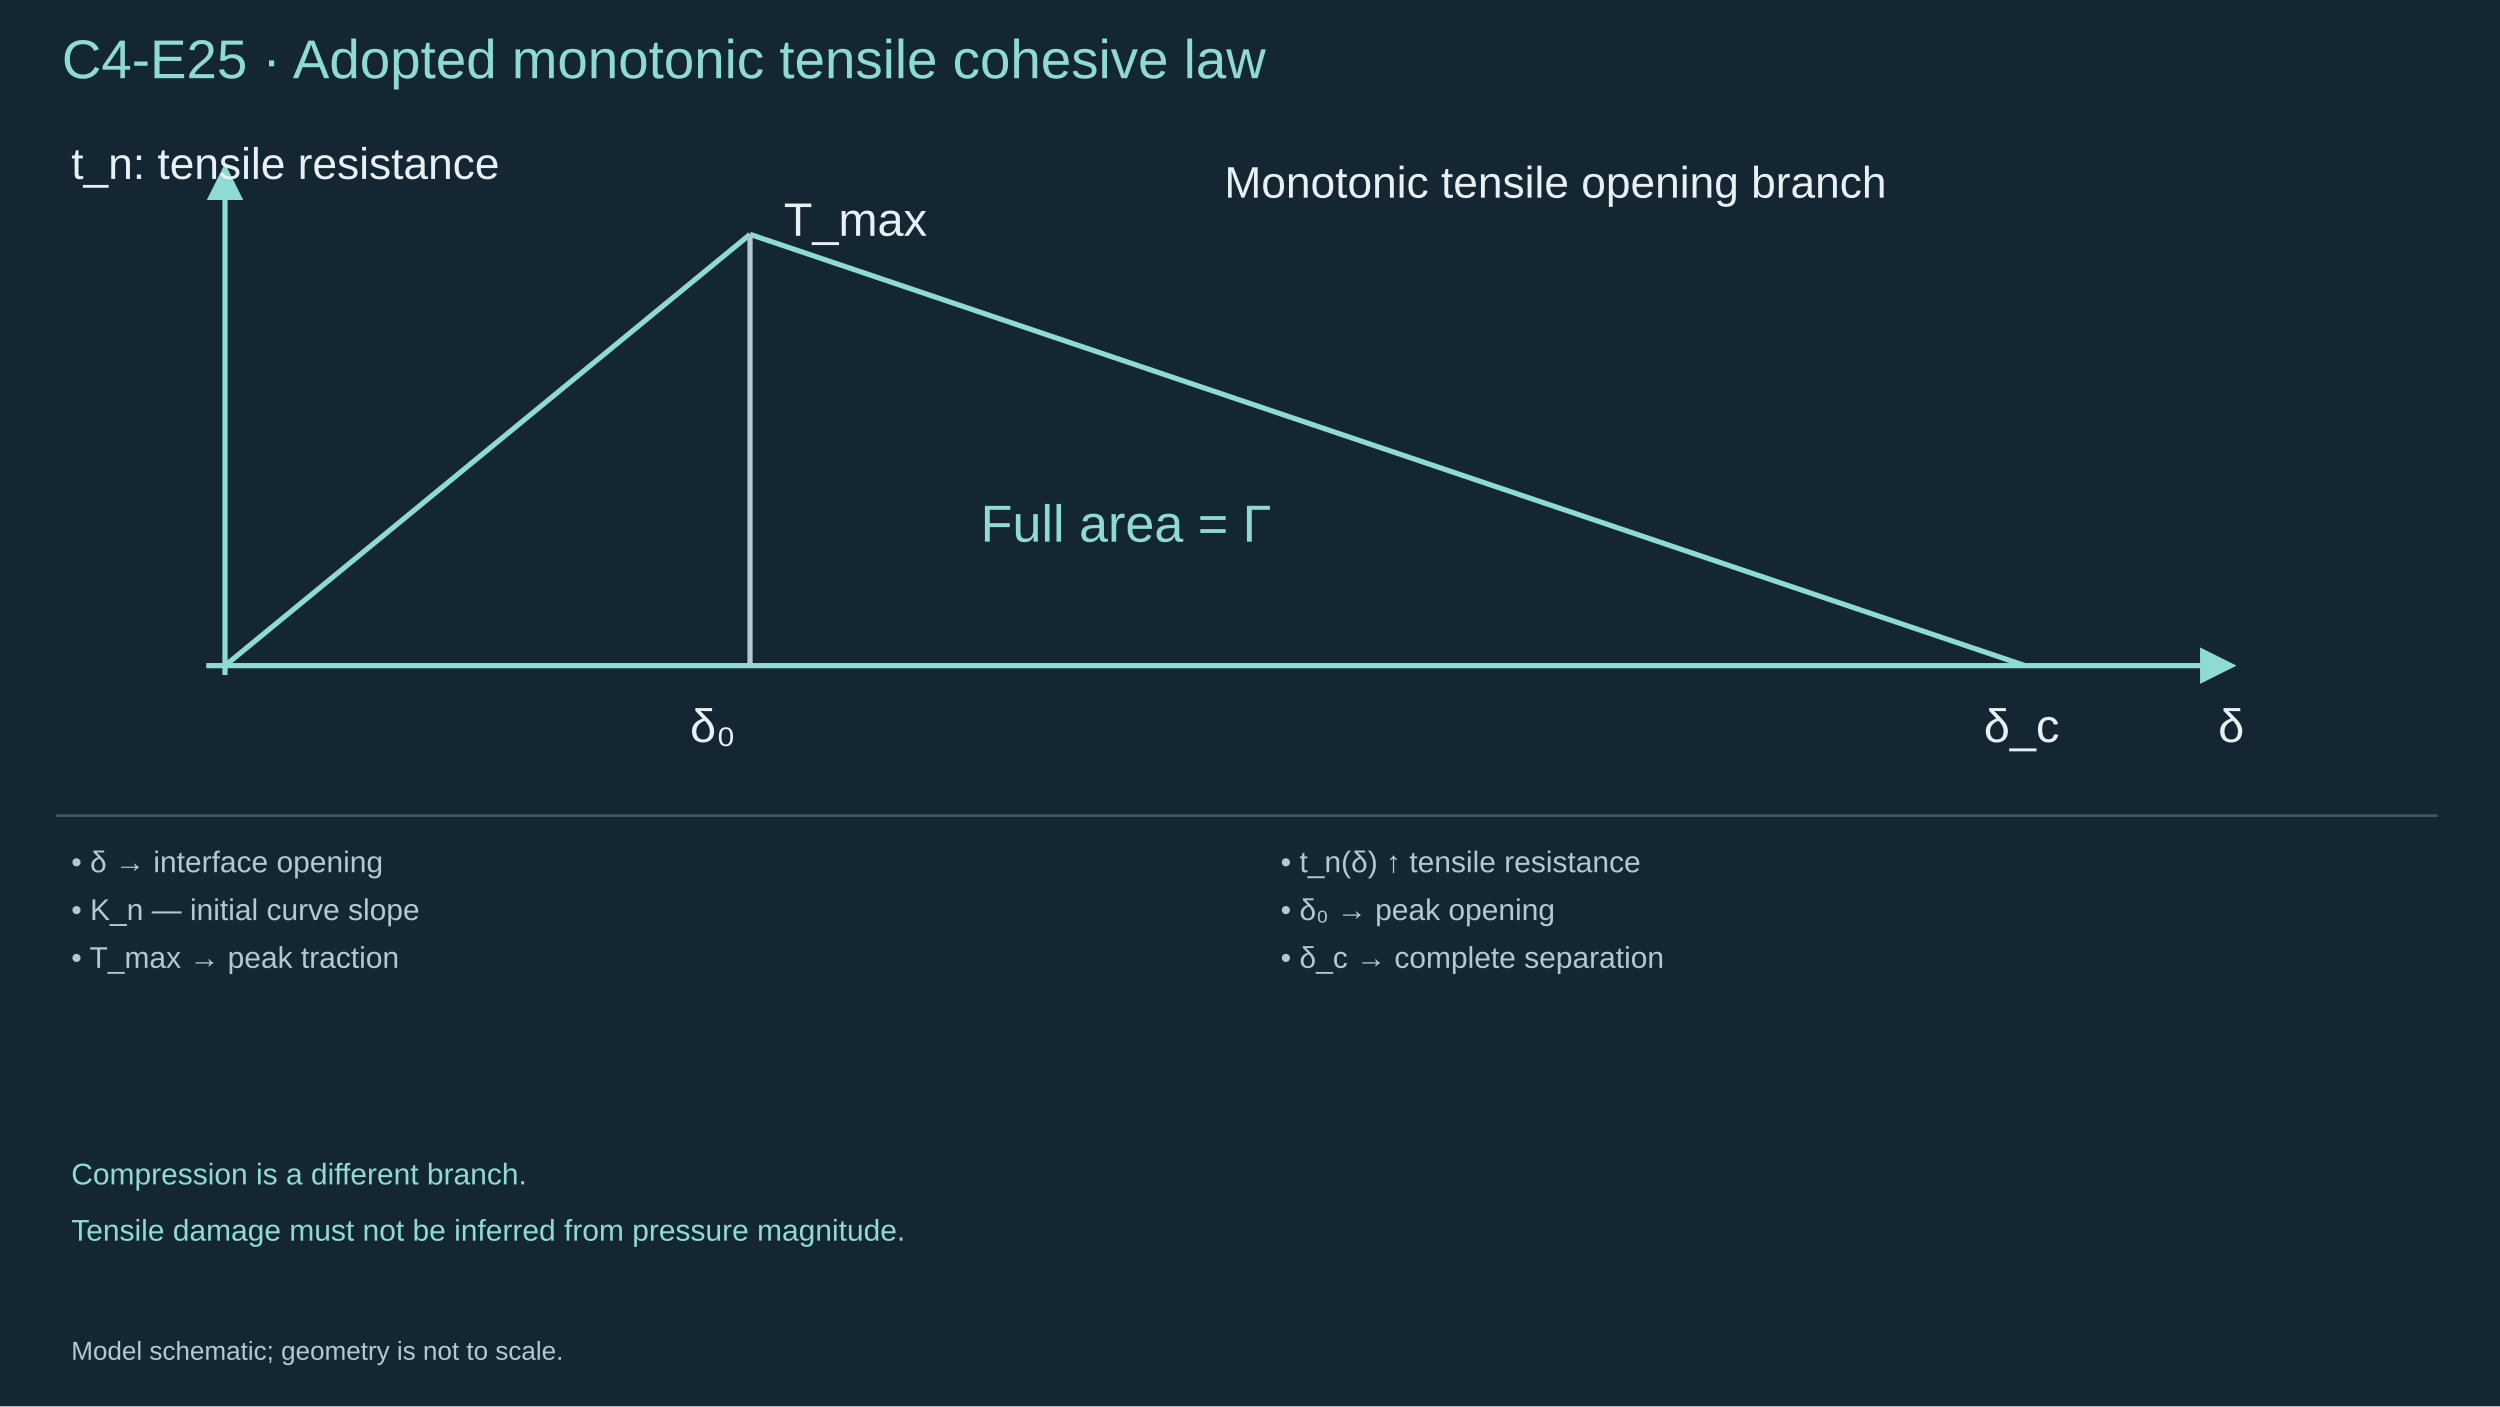
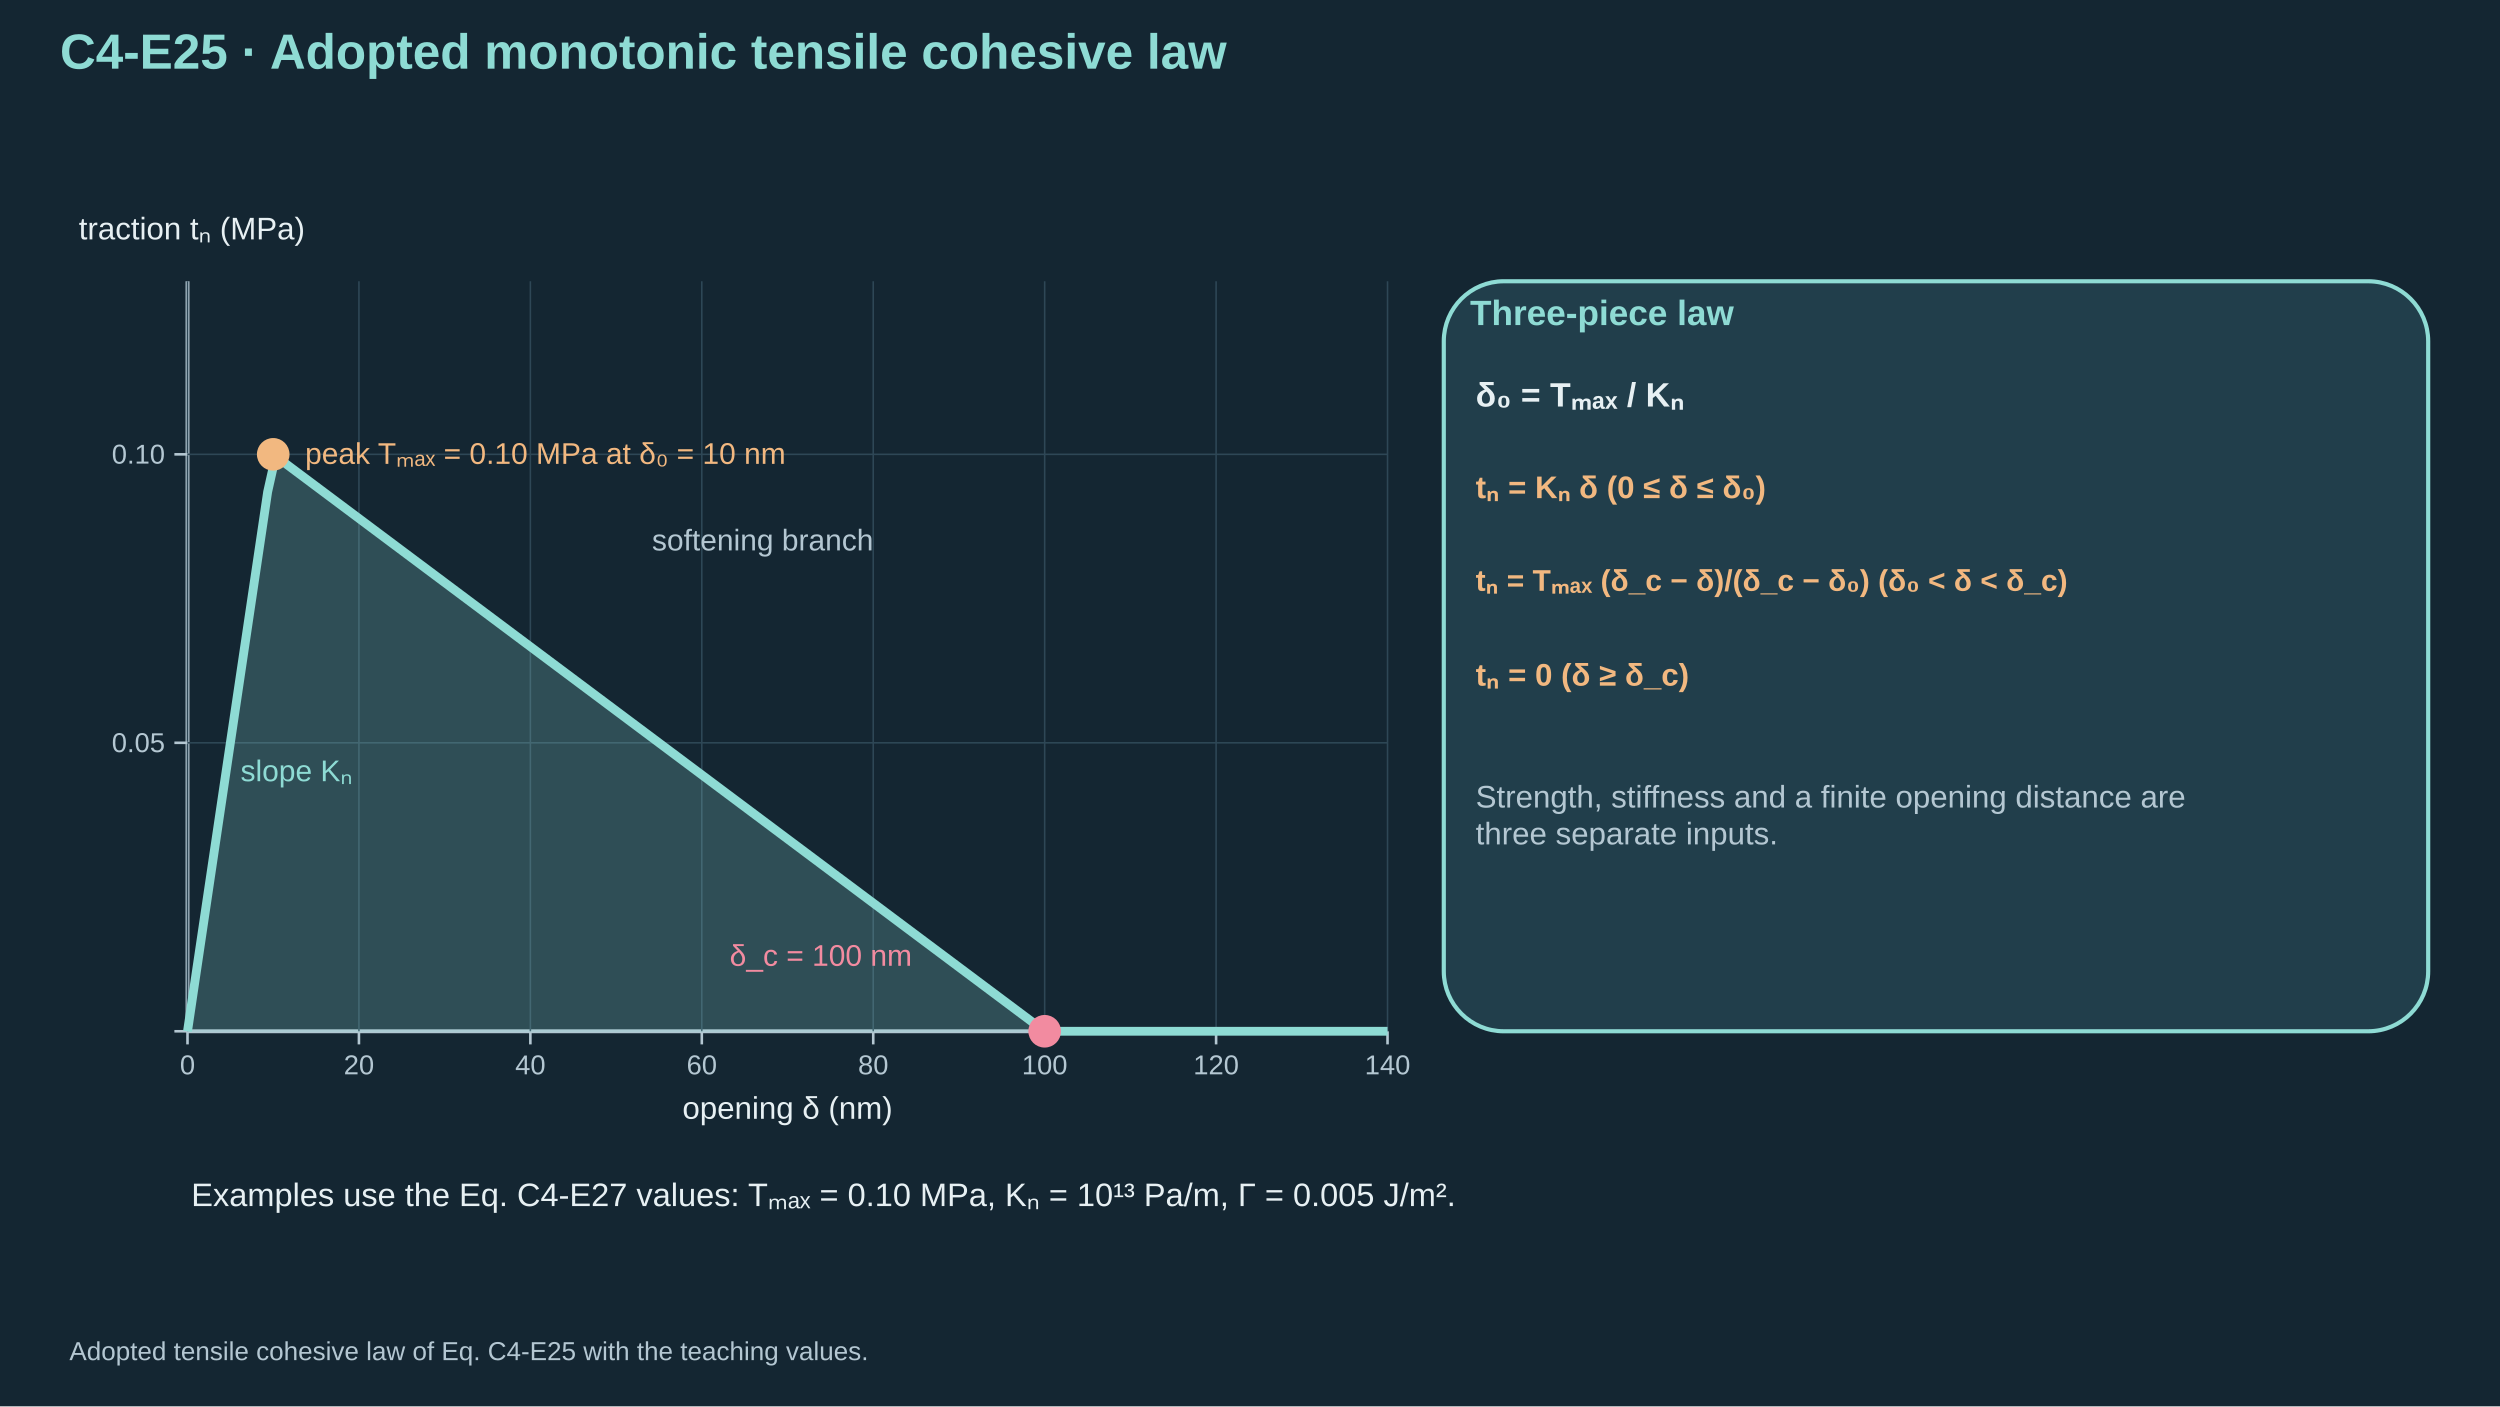
<svg xmlns="http://www.w3.org/2000/svg" viewBox="0 0 1279.97 720" role="img">
  <defs>
    <marker id="head" markerWidth="7" markerHeight="7" refX="6" refY="3.5" orient="auto-start-reverse" markerUnits="strokeWidth">
      <path d="M0,0 L7,3.5 L0,7 Z" fill="context-stroke" />
    </marker>
  </defs>
  <rect width="1279.97" height="720" fill="#142632" />
-   <text id="o000" font-family="Arial,sans-serif" font-size="28" fill="#8EDBD4" text-anchor="start" opacity="1">
-     <tspan x="31.68" y="40.04">C4-E25 · Adopted monotonic tensile cohesive law</tspan>
+   <text id="o000" font-family="Arial,sans-serif" font-size="25.333" fill="#8EDBD4" text-anchor="start" font-weight="bold" opacity="1">
+     <tspan x="30.72" y="35.173">C4-E25 · Adopted monotonic tensile cohesive law</tspan>
  </text>
-   <line id="o001" x1="105.6" y1="340.8" x2="1142.4" y2="340.8" fill="#FFFFFF" stroke="#8EDBD4" stroke-width="2.667" opacity="1" marker-end="url(#head)" />
-   <line id="o002" x1="115.2" y1="345.6" x2="115.2" y2="86.4" fill="#FFFFFF" stroke="#8EDBD4" stroke-width="2.667" opacity="1" marker-end="url(#head)" />
-   <line id="o003" x1="115.2" y1="340.8" x2="384" y2="120" fill="#FFFFFF" stroke="#8EDBD4" stroke-width="2.667" opacity="1" />
-   <line id="o004" x1="384" y1="120" x2="1036.8" y2="340.8" fill="#FFFFFF" stroke="#8EDBD4" stroke-width="2.667" opacity="1" />
-   <line id="o005" x1="384" y1="120" x2="384" y2="340.8" fill="#FFFFFF" stroke="#B4C7D2" stroke-width="2.667" opacity="1" />
-   <text id="o006" font-family="Arial,sans-serif" font-size="22.667" fill="#E7F0F3" text-anchor="start" opacity="1">
-     <tspan x="36.48" y="91.613">t_n: tensile resistance</tspan>
+   <line id="o001" x1="96" y1="528" x2="710.4" y2="528" fill="#FFFFFF" stroke="#B4C7D2" stroke-width="2" opacity="1" />
+   <line id="o002" x1="96" y1="144" x2="96" y2="528" fill="#FFFFFF" stroke="#B4C7D2" stroke-width="2" opacity="1" />
+   <line id="o003" x1="96" y1="528" x2="96" y2="534.72" fill="#FFFFFF" stroke="#B4C7D2" stroke-width="1.333" opacity="1" />
+   <line id="o004" x1="96" y1="144" x2="96" y2="528" fill="#FFFFFF" stroke="#2E4756" stroke-width="0.8" opacity="1" />
+   <text id="o005" font-family="Arial,sans-serif" font-size="14" fill="#B4C7D2" text-anchor="middle" opacity="1">
+     <tspan x="96" y="550.04">0</tspan>
  </text>
-   <text id="o007" font-family="Arial,sans-serif" font-size="24" fill="#E7F0F3" text-anchor="start" opacity="1">
-     <tspan x="401.28" y="120.72">T_max</tspan>
+   <line id="o006" x1="183.771" y1="528" x2="183.771" y2="534.72" fill="#FFFFFF" stroke="#B4C7D2" stroke-width="1.333" opacity="1" />
+   <line id="o007" x1="183.771" y1="144" x2="183.771" y2="528" fill="#FFFFFF" stroke="#2E4756" stroke-width="0.8" opacity="1" />
+   <text id="o008" font-family="Arial,sans-serif" font-size="14" fill="#B4C7D2" text-anchor="middle" opacity="1">
+     <tspan x="183.771" y="550.04">20</tspan>
  </text>
-   <text id="o008" font-family="Arial,sans-serif" font-size="24" fill="#E7F0F3" text-anchor="start" opacity="1">
-     <tspan x="353.28" y="379.92">δ₀</tspan>
+   <line id="o009" x1="271.543" y1="528" x2="271.543" y2="534.72" fill="#FFFFFF" stroke="#B4C7D2" stroke-width="1.333" opacity="1" />
+   <line id="o010" x1="271.543" y1="144" x2="271.543" y2="528" fill="#FFFFFF" stroke="#2E4756" stroke-width="0.8" opacity="1" />
+   <text id="o011" font-family="Arial,sans-serif" font-size="14" fill="#B4C7D2" text-anchor="middle" opacity="1">
+     <tspan x="271.543" y="550.04">40</tspan>
  </text>
-   <text id="o009" font-family="Arial,sans-serif" font-size="24" fill="#E7F0F3" text-anchor="start" opacity="1">
-     <tspan x="1015.68" y="379.92">δ_c</tspan>
+   <line id="o012" x1="359.314" y1="528" x2="359.314" y2="534.72" fill="#FFFFFF" stroke="#B4C7D2" stroke-width="1.333" opacity="1" />
+   <line id="o013" x1="359.314" y1="144" x2="359.314" y2="528" fill="#FFFFFF" stroke="#2E4756" stroke-width="0.8" opacity="1" />
+   <text id="o014" font-family="Arial,sans-serif" font-size="14" fill="#B4C7D2" text-anchor="middle" opacity="1">
+     <tspan x="359.314" y="550.04">60</tspan>
  </text>
-   <text id="o010" font-family="Arial,sans-serif" font-size="24" fill="#E7F0F3" text-anchor="start" opacity="1">
-     <tspan x="1135.68" y="379.92">δ</tspan>
+   <line id="o015" x1="447.086" y1="528" x2="447.086" y2="534.72" fill="#FFFFFF" stroke="#B4C7D2" stroke-width="1.333" opacity="1" />
+   <line id="o016" x1="447.086" y1="144" x2="447.086" y2="528" fill="#FFFFFF" stroke="#2E4756" stroke-width="0.8" opacity="1" />
+   <text id="o017" font-family="Arial,sans-serif" font-size="14" fill="#B4C7D2" text-anchor="middle" opacity="1">
+     <tspan x="447.086" y="550.04">80</tspan>
  </text>
-   <text id="o011" font-family="Arial,sans-serif" font-size="26.667" fill="#8EDBD4" text-anchor="start" opacity="1">
-     <tspan x="502.08" y="277.333">Full area = Γ</tspan>
+   <line id="o018" x1="534.857" y1="528" x2="534.857" y2="534.72" fill="#FFFFFF" stroke="#B4C7D2" stroke-width="1.333" opacity="1" />
+   <line id="o019" x1="534.857" y1="144" x2="534.857" y2="528" fill="#FFFFFF" stroke="#2E4756" stroke-width="0.8" opacity="1" />
+   <text id="o020" font-family="Arial,sans-serif" font-size="14" fill="#B4C7D2" text-anchor="middle" opacity="1">
+     <tspan x="534.857" y="550.04">100</tspan>
  </text>
-   <text id="o012" font-family="Arial,sans-serif" font-size="22.667" fill="#E7F0F3" text-anchor="start" opacity="1">
-     <tspan x="626.88" y="101.213">Monotonic tensile opening branch</tspan>
+   <line id="o021" x1="622.629" y1="528" x2="622.629" y2="534.72" fill="#FFFFFF" stroke="#B4C7D2" stroke-width="1.333" opacity="1" />
+   <line id="o022" x1="622.629" y1="144" x2="622.629" y2="528" fill="#FFFFFF" stroke="#2E4756" stroke-width="0.8" opacity="1" />
+   <text id="o023" font-family="Arial,sans-serif" font-size="14" fill="#B4C7D2" text-anchor="middle" opacity="1">
+     <tspan x="622.629" y="550.04">120</tspan>
  </text>
-   <line id="o013" x1="28.8" y1="417.6" x2="1248" y2="417.6" fill="#FFFFFF" stroke="#405967" stroke-width="1.333" opacity="1" />
-   <text id="o014" font-family="Arial,sans-serif" font-size="15.333" fill="#B4C7D2" text-anchor="start" opacity="1">
-     <tspan x="36.48" y="446.567">• δ → interface opening</tspan>
+   <line id="o024" x1="710.4" y1="528" x2="710.4" y2="534.72" fill="#FFFFFF" stroke="#B4C7D2" stroke-width="1.333" opacity="1" />
+   <line id="o025" x1="710.4" y1="144" x2="710.4" y2="528" fill="#FFFFFF" stroke="#2E4756" stroke-width="0.8" opacity="1" />
+   <text id="o026" font-family="Arial,sans-serif" font-size="14" fill="#B4C7D2" text-anchor="middle" opacity="1">
+     <tspan x="710.4" y="550.04">140</tspan>
  </text>
-   <text id="o015" font-family="Arial,sans-serif" font-size="15.333" fill="#B4C7D2" text-anchor="start" opacity="1">
-     <tspan x="655.68" y="446.567">• t_n(δ) ↑ tensile resistance</tspan>
+   <line id="o027" x1="89.28" y1="528" x2="96" y2="528" fill="#FFFFFF" stroke="#B4C7D2" stroke-width="1.333" opacity="1" />
+   <line id="o028" x1="89.28" y1="380.308" x2="96" y2="380.308" fill="#FFFFFF" stroke="#B4C7D2" stroke-width="1.333" opacity="1" />
+   <line id="o029" x1="96" y1="380.308" x2="710.4" y2="380.308" fill="#FFFFFF" stroke="#2E4756" stroke-width="0.8" opacity="1" />
+   <text id="o030" font-family="Arial,sans-serif" font-size="14" fill="#B4C7D2" text-anchor="end" opacity="1">
+     <tspan x="84.48" y="385.068">0.05</tspan>
  </text>
-   <text id="o016" font-family="Arial,sans-serif" font-size="15.333" fill="#B4C7D2" text-anchor="start" opacity="1">
-     <tspan x="36.48" y="471.047">• K_n — initial curve slope</tspan>
+   <line id="o031" x1="89.28" y1="232.615" x2="96" y2="232.615" fill="#FFFFFF" stroke="#B4C7D2" stroke-width="1.333" opacity="1" />
+   <line id="o032" x1="96" y1="232.615" x2="710.4" y2="232.615" fill="#FFFFFF" stroke="#2E4756" stroke-width="0.8" opacity="1" />
+   <text id="o033" font-family="Arial,sans-serif" font-size="14" fill="#B4C7D2" text-anchor="end" opacity="1">
+     <tspan x="84.48" y="237.375">0.10</tspan>
  </text>
-   <text id="o017" font-family="Arial,sans-serif" font-size="15.333" fill="#B4C7D2" text-anchor="start" opacity="1">
-     <tspan x="655.68" y="471.047">• δ₀ → peak opening</tspan>
+   <text id="o034" font-family="Arial,sans-serif" font-size="16" fill="#E7F0F3" text-anchor="middle" opacity="1">
+     <tspan x="403.2" y="572.8">opening δ  (nm)</tspan>
  </text>
-   <text id="o018" font-family="Arial,sans-serif" font-size="15.333" fill="#B4C7D2" text-anchor="start" opacity="1">
-     <tspan x="36.48" y="495.527">• T_max → peak traction</tspan>
+   <text id="o035" font-family="Arial,sans-serif" font-size="16" fill="#E7F0F3" text-anchor="start" opacity="1">
+     <tspan x="40.32" y="122.56">traction tₙ  (MPa)</tspan>
  </text>
-   <text id="o019" font-family="Arial,sans-serif" font-size="15.333" fill="#B4C7D2" text-anchor="start" opacity="1">
-     <tspan x="655.68" y="495.527">• δ_c → complete separation</tspan>
+   <polygon id="o036" points="96,528 97.026,521.096 98.051,514.192 99.077,507.289 100.103,500.385 101.129,493.481 102.154,486.577 103.18,479.673 104.206,472.769 105.231,465.866 106.257,458.962 107.283,452.058 108.309,445.154 109.334,438.25 110.36,431.347 111.386,424.443 112.411,417.539 113.437,410.635 114.463,403.731 115.488,396.828 116.514,389.924 117.54,383.02 118.566,376.116 119.591,369.212 120.617,362.308 121.643,355.405 122.668,348.501 123.694,341.597 124.72,334.693 125.746,327.789 126.771,320.886 127.797,313.982 128.823,307.078 129.848,300.174 130.874,293.27 131.9,286.367 132.926,279.463 133.951,272.559 134.977,265.655 136.003,258.751 137.028,251.847 138.054,244.944 139.08,238.04 140.106,232.78 141.131,233.547 142.157,234.314 143.183,235.081 144.208,235.848 145.234,236.615 146.26,237.382 147.285,238.149 148.311,238.916 149.337,239.684 150.363,240.451 151.388,241.218 152.414,241.985 153.44,242.752 154.465,243.519 155.491,244.286 156.517,245.053 157.543,245.82 158.568,246.587 159.594,247.354 160.62,248.122 161.645,248.889 162.671,249.656 163.697,250.423 164.723,251.19 165.748,251.957 166.774,252.724 167.8,253.491 168.825,254.258 169.851,255.025 170.877,255.792 171.903,256.56 172.928,257.327 173.954,258.094 174.98,258.861 176.005,259.628 177.031,260.395 178.057,261.162 179.082,261.929 180.108,262.696 181.134,263.463 182.16,264.23 183.185,264.998 184.211,265.765 185.237,266.532 186.262,267.299 187.288,268.066 188.314,268.833 189.34,269.6 190.365,270.367 191.391,271.134 192.417,271.901 193.442,272.668 194.468,273.436 195.494,274.203 196.52,274.97 197.545,275.737 198.571,276.504 199.597,277.271 200.622,278.038 201.648,278.805 202.674,279.572 203.699,280.339 204.725,281.106 205.751,281.874 206.777,282.641 207.802,283.408 208.828,284.175 209.854,284.942 210.879,285.709 211.905,286.476 212.931,287.243 213.957,288.01 214.982,288.777 216.008,289.544 217.034,290.312 218.059,291.079 219.085,291.846 220.111,292.613 221.137,293.38 222.162,294.147 223.188,294.914 224.214,295.681 225.239,296.448 226.265,297.215 227.291,297.982 228.317,298.75 229.342,299.517 230.368,300.284 231.394,301.051 232.419,301.818 233.445,302.585 234.471,303.352 235.496,304.119 236.522,304.886 237.548,305.653 238.574,306.42 239.599,307.188 240.625,307.955 241.651,308.722 242.676,309.489 243.702,310.256 244.728,311.023 245.754,311.79 246.779,312.557 247.805,313.324 248.831,314.091 249.856,314.858 250.882,315.626 251.908,316.393 252.934,317.16 253.959,317.927 254.985,318.694 256.011,319.461 257.036,320.228 258.062,320.995 259.088,321.762 260.114,322.529 261.139,323.296 262.165,324.064 263.191,324.831 264.216,325.598 265.242,326.365 266.268,327.132 267.293,327.899 268.319,328.666 269.345,329.433 270.371,330.2 271.396,330.967 272.422,331.734 273.448,332.502 274.473,333.269 275.499,334.036 276.525,334.803 277.551,335.57 278.576,336.337 279.602,337.104 280.628,337.871 281.653,338.638 282.679,339.405 283.705,340.172 284.731,340.94 285.756,341.707 286.782,342.474 287.808,343.241 288.833,344.008 289.859,344.775 290.885,345.542 291.911,346.309 292.936,347.076 293.962,347.843 294.988,348.61 296.013,349.378 297.039,350.145 298.065,350.912 299.09,351.679 300.116,352.446 301.142,353.213 302.168,353.98 303.193,354.747 304.219,355.514 305.245,356.281 306.27,357.048 307.296,357.816 308.322,358.583 309.348,359.35 310.373,360.117 311.399,360.884 312.425,361.651 313.45,362.418 314.476,363.185 315.502,363.952 316.528,364.719 317.553,365.486 318.579,366.253 319.605,367.021 320.63,367.788 321.656,368.555 322.682,369.322 323.708,370.089 324.733,370.856 325.759,371.623 326.785,372.39 327.81,373.157 328.836,373.924 329.862,374.691 330.887,375.459 331.913,376.226 332.939,376.993 333.965,377.76 334.99,378.527 336.016,379.294 337.042,380.061 338.067,380.828 339.093,381.595 340.119,382.362 341.145,383.129 342.17,383.897 343.196,384.664 344.222,385.431 345.247,386.198 346.273,386.965 347.299,387.732 348.325,388.499 349.35,389.266 350.376,390.033 351.402,390.8 352.427,391.567 353.453,392.335 354.479,393.102 355.505,393.869 356.53,394.636 357.556,395.403 358.582,396.17 359.607,396.937 360.633,397.704 361.659,398.471 362.684,399.238 363.71,400.005 364.736,400.773 365.762,401.54 366.787,402.307 367.813,403.074 368.839,403.841 369.864,404.608 370.89,405.375 371.916,406.142 372.942,406.909 373.967,407.676 374.993,408.443 376.019,409.211 377.044,409.978 378.07,410.745 379.096,411.512 380.122,412.279 381.147,413.046 382.173,413.813 383.199,414.58 384.224,415.347 385.25,416.114 386.276,416.881 387.302,417.649 388.327,418.416 389.353,419.183 390.379,419.95 391.404,420.717 392.43,421.484 393.456,422.251 394.481,423.018 395.507,423.785 396.533,424.552 397.559,425.319 398.584,426.087 399.61,426.854 400.636,427.621 401.661,428.388 402.687,429.155 403.713,429.922 404.739,430.689 405.764,431.456 406.79,432.223 407.816,432.99 408.841,433.757 409.867,434.525 410.893,435.292 411.919,436.059 412.944,436.826 413.97,437.593 414.996,438.36 416.021,439.127 417.047,439.894 418.073,440.661 419.098,441.428 420.124,442.195 421.15,442.963 422.176,443.73 423.201,444.497 424.227,445.264 425.253,446.031 426.278,446.798 427.304,447.565 428.33,448.332 429.356,449.099 430.381,449.866 431.407,450.633 432.433,451.401 433.458,452.168 434.484,452.935 435.51,453.702 436.536,454.469 437.561,455.236 438.587,456.003 439.613,456.77 440.638,457.537 441.664,458.304 442.69,459.071 443.716,459.839 444.741,460.606 445.767,461.373 446.793,462.14 447.818,462.907 448.844,463.674 449.87,464.441 450.895,465.208 451.921,465.975 452.947,466.742 453.973,467.509 454.998,468.277 456.024,469.044 457.05,469.811 458.075,470.578 459.101,471.345 460.127,472.112 461.153,472.879 462.178,473.646 463.204,474.413 464.23,475.18 465.255,475.947 466.281,476.715 467.307,477.482 468.333,478.249 469.358,479.016 470.384,479.783 471.41,480.55 472.435,481.317 473.461,482.084 474.487,482.851 475.513,483.618 476.538,484.385 477.564,485.153 478.59,485.92 479.615,486.687 480.641,487.454 481.667,488.221 482.692,488.988 483.718,489.755 484.744,490.522 485.77,491.289 486.795,492.056 487.821,492.823 488.847,493.591 489.872,494.358 490.898,495.125 491.924,495.892 492.95,496.659 493.975,497.426 495.001,498.193 496.027,498.96 497.052,499.727 498.078,500.494 499.104,501.261 500.13,502.029 501.155,502.796 502.181,503.563 503.207,504.33 504.232,505.097 505.258,505.864 506.284,506.631 507.31,507.398 508.335,508.165 509.361,508.932 510.387,509.699 511.412,510.467 512.438,511.234 513.464,512.001 514.489,512.768 515.515,513.535 516.541,514.302 517.567,515.069 518.592,515.836 519.618,516.603 520.644,517.37 521.669,518.137 522.695,518.904 523.721,519.672 524.747,520.439 525.772,521.206 526.798,521.973 527.824,522.74 528.849,523.507 529.875,524.274 530.901,525.041 531.927,525.808 532.952,526.575 533.978,527.342 535.004,528 536.029,528 537.055,528 538.081,528 539.107,528 540.132,528 541.158,528 542.184,528 543.209,528 544.235,528 545.261,528 546.286,528 547.312,528 548.338,528 549.364,528 550.389,528 551.415,528 552.441,528 553.466,528 554.492,528 555.518,528 556.544,528 557.569,528 558.595,528 559.621,528 560.646,528 561.672,528 562.698,528 563.724,528 564.749,528 565.775,528 566.801,528 567.826,528 568.852,528 569.878,528 570.904,528 571.929,528 572.955,528 573.981,528 575.006,528 576.032,528 577.058,528 578.083,528 579.109,528 580.135,528 581.161,528 582.186,528 583.212,528 584.238,528 585.263,528 586.289,528 587.315,528 588.341,528 589.366,528 590.392,528 591.418,528 592.443,528 593.469,528 594.495,528 595.521,528 596.546,528 597.572,528 598.598,528 599.623,528 600.649,528 601.675,528 602.701,528 603.726,528 604.752,528 605.778,528 606.803,528 607.829,528 608.855,528 609.88,528 610.906,528 611.932,528 612.958,528 613.983,528 615.009,528 616.035,528 617.06,528 618.086,528 619.112,528 620.138,528 621.163,528 622.189,528 623.215,528 624.24,528 625.266,528 626.292,528 627.318,528 628.343,528 629.369,528 630.395,528 631.42,528 632.446,528 633.472,528 634.497,528 635.523,528 636.549,528 637.575,528 638.6,528 639.626,528 640.652,528 641.677,528 642.703,528 643.729,528 644.755,528 645.78,528 646.806,528 647.832,528 648.857,528 649.883,528 650.909,528 651.935,528 652.96,528 653.986,528 655.012,528 656.037,528 657.063,528 658.089,528 659.115,528 660.14,528 661.166,528 662.192,528 663.217,528 664.243,528 665.269,528 666.294,528 667.32,528 668.346,528 669.372,528 670.397,528 671.423,528 672.449,528 673.474,528 674.5,528 675.526,528 676.552,528 677.577,528 678.603,528 679.629,528 680.654,528 681.68,528 682.706,528 683.732,528 684.757,528 685.783,528 686.809,528 687.834,528 688.86,528 689.886,528 690.912,528 691.937,528 692.963,528 693.989,528 695.014,528 696.04,528 697.066,528 698.091,528 699.117,528 700.143,528 701.169,528 702.194,528 703.22,528 704.246,528 705.271,528 706.297,528 707.323,528 708.349,528 709.374,528 710.4,528 710.4,528 709.374,528 708.349,528 707.323,528 706.297,528 705.271,528 704.246,528 703.22,528 702.194,528 701.169,528 700.143,528 699.117,528 698.091,528 697.066,528 696.04,528 695.014,528 693.989,528 692.963,528 691.937,528 690.912,528 689.886,528 688.86,528 687.834,528 686.809,528 685.783,528 684.757,528 683.732,528 682.706,528 681.68,528 680.654,528 679.629,528 678.603,528 677.577,528 676.552,528 675.526,528 674.5,528 673.474,528 672.449,528 671.423,528 670.397,528 669.372,528 668.346,528 667.32,528 666.294,528 665.269,528 664.243,528 663.217,528 662.192,528 661.166,528 660.14,528 659.115,528 658.089,528 657.063,528 656.037,528 655.012,528 653.986,528 652.96,528 651.935,528 650.909,528 649.883,528 648.857,528 647.832,528 646.806,528 645.78,528 644.755,528 643.729,528 642.703,528 641.677,528 640.652,528 639.626,528 638.6,528 637.575,528 636.549,528 635.523,528 634.497,528 633.472,528 632.446,528 631.42,528 630.395,528 629.369,528 628.343,528 627.318,528 626.292,528 625.266,528 624.24,528 623.215,528 622.189,528 621.163,528 620.138,528 619.112,528 618.086,528 617.06,528 616.035,528 615.009,528 613.983,528 612.958,528 611.932,528 610.906,528 609.88,528 608.855,528 607.829,528 606.803,528 605.778,528 604.752,528 603.726,528 602.701,528 601.675,528 600.649,528 599.623,528 598.598,528 597.572,528 596.546,528 595.521,528 594.495,528 593.469,528 592.443,528 591.418,528 590.392,528 589.366,528 588.341,528 587.315,528 586.289,528 585.263,528 584.238,528 583.212,528 582.186,528 581.161,528 580.135,528 579.109,528 578.083,528 577.058,528 576.032,528 575.006,528 573.981,528 572.955,528 571.929,528 570.904,528 569.878,528 568.852,528 567.826,528 566.801,528 565.775,528 564.749,528 563.724,528 562.698,528 561.672,528 560.646,528 559.621,528 558.595,528 557.569,528 556.544,528 555.518,528 554.492,528 553.466,528 552.441,528 551.415,528 550.389,528 549.364,528 548.338,528 547.312,528 546.286,528 545.261,528 544.235,528 543.209,528 542.184,528 541.158,528 540.132,528 539.107,528 538.081,528 537.055,528 536.029,528 535.004,528 533.978,528 532.952,528 531.927,528 530.901,528 529.875,528 528.849,528 527.824,528 526.798,528 525.772,528 524.747,528 523.721,528 522.695,528 521.669,528 520.644,528 519.618,528 518.592,528 517.567,528 516.541,528 515.515,528 514.489,528 513.464,528 512.438,528 511.412,528 510.387,528 509.361,528 508.335,528 507.31,528 506.284,528 505.258,528 504.232,528 503.207,528 502.181,528 501.155,528 500.13,528 499.104,528 498.078,528 497.052,528 496.027,528 495.001,528 493.975,528 492.95,528 491.924,528 490.898,528 489.872,528 488.847,528 487.821,528 486.795,528 485.77,528 484.744,528 483.718,528 482.692,528 481.667,528 480.641,528 479.615,528 478.59,528 477.564,528 476.538,528 475.513,528 474.487,528 473.461,528 472.435,528 471.41,528 470.384,528 469.358,528 468.333,528 467.307,528 466.281,528 465.255,528 464.23,528 463.204,528 462.178,528 461.153,528 460.127,528 459.101,528 458.075,528 457.05,528 456.024,528 454.998,528 453.973,528 452.947,528 451.921,528 450.895,528 449.87,528 448.844,528 447.818,528 446.793,528 445.767,528 444.741,528 443.716,528 442.69,528 441.664,528 440.638,528 439.613,528 438.587,528 437.561,528 436.536,528 435.51,528 434.484,528 433.458,528 432.433,528 431.407,528 430.381,528 429.356,528 428.33,528 427.304,528 426.278,528 425.253,528 424.227,528 423.201,528 422.176,528 421.15,528 420.124,528 419.098,528 418.073,528 417.047,528 416.021,528 414.996,528 413.97,528 412.944,528 411.919,528 410.893,528 409.867,528 408.841,528 407.816,528 406.79,528 405.764,528 404.739,528 403.713,528 402.687,528 401.661,528 400.636,528 399.61,528 398.584,528 397.559,528 396.533,528 395.507,528 394.481,528 393.456,528 392.43,528 391.404,528 390.379,528 389.353,528 388.327,528 387.302,528 386.276,528 385.25,528 384.224,528 383.199,528 382.173,528 381.147,528 380.122,528 379.096,528 378.07,528 377.044,528 376.019,528 374.993,528 373.967,528 372.942,528 371.916,528 370.89,528 369.864,528 368.839,528 367.813,528 366.787,528 365.762,528 364.736,528 363.71,528 362.684,528 361.659,528 360.633,528 359.607,528 358.582,528 357.556,528 356.53,528 355.505,528 354.479,528 353.453,528 352.427,528 351.402,528 350.376,528 349.35,528 348.325,528 347.299,528 346.273,528 345.247,528 344.222,528 343.196,528 342.17,528 341.145,528 340.119,528 339.093,528 338.067,528 337.042,528 336.016,528 334.99,528 333.965,528 332.939,528 331.913,528 330.887,528 329.862,528 328.836,528 327.81,528 326.785,528 325.759,528 324.733,528 323.708,528 322.682,528 321.656,528 320.63,528 319.605,528 318.579,528 317.553,528 316.528,528 315.502,528 314.476,528 313.45,528 312.425,528 311.399,528 310.373,528 309.348,528 308.322,528 307.296,528 306.27,528 305.245,528 304.219,528 303.193,528 302.168,528 301.142,528 300.116,528 299.09,528 298.065,528 297.039,528 296.013,528 294.988,528 293.962,528 292.936,528 291.911,528 290.885,528 289.859,528 288.833,528 287.808,528 286.782,528 285.756,528 284.731,528 283.705,528 282.679,528 281.653,528 280.628,528 279.602,528 278.576,528 277.551,528 276.525,528 275.499,528 274.473,528 273.448,528 272.422,528 271.396,528 270.371,528 269.345,528 268.319,528 267.293,528 266.268,528 265.242,528 264.216,528 263.191,528 262.165,528 261.139,528 260.114,528 259.088,528 258.062,528 257.036,528 256.011,528 254.985,528 253.959,528 252.934,528 251.908,528 250.882,528 249.856,528 248.831,528 247.805,528 246.779,528 245.754,528 244.728,528 243.702,528 242.676,528 241.651,528 240.625,528 239.599,528 238.574,528 237.548,528 236.522,528 235.496,528 234.471,528 233.445,528 232.419,528 231.394,528 230.368,528 229.342,528 228.317,528 227.291,528 226.265,528 225.239,528 224.214,528 223.188,528 222.162,528 221.137,528 220.111,528 219.085,528 218.059,528 217.034,528 216.008,528 214.982,528 213.957,528 212.931,528 211.905,528 210.879,528 209.854,528 208.828,528 207.802,528 206.777,528 205.751,528 204.725,528 203.699,528 202.674,528 201.648,528 200.622,528 199.597,528 198.571,528 197.545,528 196.52,528 195.494,528 194.468,528 193.442,528 192.417,528 191.391,528 190.365,528 189.34,528 188.314,528 187.288,528 186.262,528 185.237,528 184.211,528 183.185,528 182.16,528 181.134,528 180.108,528 179.082,528 178.057,528 177.031,528 176.005,528 174.98,528 173.954,528 172.928,528 171.903,528 170.877,528 169.851,528 168.825,528 167.8,528 166.774,528 165.748,528 164.723,528 163.697,528 162.671,528 161.645,528 160.62,528 159.594,528 158.568,528 157.543,528 156.517,528 155.491,528 154.465,528 153.44,528 152.414,528 151.388,528 150.363,528 149.337,528 148.311,528 147.285,528 146.26,528 145.234,528 144.208,528 143.183,528 142.157,528 141.131,528 140.106,528 139.08,528 138.054,528 137.028,528 136.003,528 134.977,528 133.951,528 132.926,528 131.9,528 130.874,528 129.848,528 128.823,528 127.797,528 126.771,528 125.746,528 124.72,528 123.694,528 122.668,528 121.643,528 120.617,528 119.591,528 118.566,528 117.54,528 116.514,528 115.488,528 114.463,528 113.437,528 112.411,528 111.386,528 110.36,528 109.334,528 108.309,528 107.283,528 106.257,528 105.231,528 104.206,528 103.18,528 102.154,528 101.129,528 100.103,528 99.077,528 98.051,528 97.026,528 96,528" fill="#8EDBD4" stroke="#8EDBD4" stroke-width="1.067" opacity="0.22" />
+   <polyline id="o037" points="96,528 100.103,500.385 104.206,472.769 108.309,445.154 112.411,417.539 116.514,389.924 120.617,362.308 124.72,334.693 128.823,307.078 132.926,279.463 137.028,251.847 141.131,233.547 145.234,236.615 149.337,239.684 153.44,242.752 157.543,245.82 161.645,248.889 165.748,251.957 169.851,255.025 173.954,258.094 178.057,261.162 182.16,264.23 186.262,267.299 190.365,270.367 194.468,273.436 198.571,276.504 202.674,279.572 206.777,282.641 210.879,285.709 214.982,288.777 219.085,291.846 223.188,294.914 227.291,297.982 231.394,301.051 235.496,304.119 239.599,307.188 243.702,310.256 247.805,313.324 251.908,316.393 256.011,319.461 260.114,322.529 264.216,325.598 268.319,328.666 272.422,331.734 276.525,334.803 280.628,337.871 284.731,340.94 288.833,344.008 292.936,347.076 297.039,350.145 301.142,353.213 305.245,356.281 309.348,359.35 313.45,362.418 317.553,365.486 321.656,368.555 325.759,371.623 329.862,374.691 333.965,377.76 338.067,380.828 342.17,383.897 346.273,386.965 350.376,390.033 354.479,393.102 358.582,396.17 362.684,399.238 366.787,402.307 370.89,405.375 374.993,408.443 379.096,411.512 383.199,414.58 387.302,417.649 391.404,420.717 395.507,423.785 399.61,426.854 403.713,429.922 407.816,432.99 411.919,436.059 416.021,439.127 420.124,442.195 424.227,445.264 428.33,448.332 432.433,451.401 436.536,454.469 440.638,457.537 444.741,460.606 448.844,463.674 452.947,466.742 457.05,469.811 461.153,472.879 465.255,475.947 469.358,479.016 473.461,482.084 477.564,485.153 481.667,488.221 485.77,491.289 489.872,494.358 493.975,497.426 498.078,500.494 502.181,503.563 506.284,506.631 510.387,509.699 514.489,512.768 518.592,515.836 522.695,518.904 526.798,521.973 530.901,525.041 535.004,528 539.107,528 543.209,528 547.312,528 551.415,528 555.518,528 559.621,528 563.724,528 567.826,528 571.929,528 576.032,528 580.135,528 584.238,528 588.341,528 592.443,528 596.546,528 600.649,528 604.752,528 608.855,528 612.958,528 617.06,528 621.163,528 625.266,528 629.369,528 633.472,528 637.575,528 641.677,528 645.78,528 649.883,528 653.986,528 658.089,528 662.192,528 666.294,528 670.397,528 674.5,528 678.603,528 682.706,528 686.809,528 690.912,528 695.014,528 699.117,528 703.22,528 707.323,528 710.4,528" fill="none" stroke="#8EDBD4" stroke-width="4.533" opacity="1" />
+   <ellipse id="o038" cx="139.886" cy="232.615" rx="7.68" ry="7.68" fill="#F2B880" stroke="#F2B880" stroke-width="1.333" opacity="1" />
+   <ellipse id="o039" cx="534.857" cy="528" rx="7.68" ry="7.68" fill="#F28BA0" stroke="#F28BA0" stroke-width="1.333" opacity="1" />
+   <text id="o040" font-family="Arial,sans-serif" font-size="15.333" fill="#F2B880" text-anchor="start" opacity="1">
+     <tspan x="156.206" y="237.509">peak Tₘₐₓ = 0.10 MPa at δ₀ = 10 nm</tspan>
  </text>
-   <text id="o020" font-family="Arial,sans-serif" font-size="15.333" fill="#8EDBD4" text-anchor="start" opacity="1">
-     <tspan x="36.48" y="606.407">Compression is a different branch.</tspan>
+   <text id="o041" font-family="Arial,sans-serif" font-size="15.333" fill="#8EDBD4" text-anchor="start" opacity="1">
+     <tspan x="123.154" y="399.97">slope Kₙ</tspan>
  </text>
-   <text id="o021" font-family="Arial,sans-serif" font-size="15.333" fill="#8EDBD4" text-anchor="start" opacity="1">
-     <tspan x="36.48" y="635.207">Tensile damage must not be inferred from pressure magnitude.</tspan>
+   <text id="o042" font-family="Arial,sans-serif" font-size="15.333" fill="#F28BA0" text-anchor="start" opacity="1">
+     <tspan x="373.577" y="494.493">δ_c = 100 nm</tspan>
  </text>
-   <text id="o022" font-family="Arial,sans-serif" font-size="13.333" fill="#B4C7D2" text-anchor="start" opacity="1">
-     <tspan x="36.48" y="696.187">Model schematic; geometry is not to scale.</tspan>
+   <text id="o043" font-family="Arial,sans-serif" font-size="15.333" fill="#B4C7D2" text-anchor="start" opacity="1">
+     <tspan x="333.806" y="281.816">softening branch</tspan>
+   </text>
+   <rect id="o044" x="739.2" y="144" width="504" height="384" rx="30.72" fill="#213E4B" stroke="#8EDBD4" stroke-width="2.133" opacity="1" />
+   <text id="o045" font-family="Arial,sans-serif" font-size="18" fill="#8EDBD4" text-anchor="start" font-weight="bold" opacity="1">
+     <tspan x="752.64" y="166.44">Three-piece law</tspan>
+   </text>
+   <text id="o046" font-family="Arial,sans-serif" font-size="17.333" fill="#E7F0F3" text-anchor="start" font-weight="bold" opacity="1">
+     <tspan x="755.52" y="208.133">δ₀ = Tₘₐₓ / Kₙ</tspan>
+   </text>
+   <text id="o047" font-family="Arial,sans-serif" font-size="16" fill="#F2B880" text-anchor="start" font-weight="bold" opacity="1">
+     <tspan x="755.52" y="255.04">tₙ = Kₙ δ                    (0 ≤ δ ≤ δ₀)</tspan>
+   </text>
+   <text id="o048" font-family="Arial,sans-serif" font-size="15.333" fill="#F2B880" text-anchor="start" font-weight="bold" opacity="1">
+     <tspan x="755.52" y="302.493">tₙ = Tₘₐₓ (δ_c − δ)/(δ_c − δ₀)   (δ₀ &lt; δ &lt; δ_c)</tspan>
+   </text>
+   <text id="o049" font-family="Arial,sans-serif" font-size="16" fill="#F2B880" text-anchor="start" font-weight="bold" opacity="1">
+     <tspan x="755.52" y="351.04">tₙ = 0                            (δ ≥ δ_c)</tspan>
+   </text>
+   <text id="o050" font-family="Arial,sans-serif" font-size="16" fill="#B4C7D2" text-anchor="start" opacity="1">
+     <tspan x="755.52" y="413.44">Strength, stiffness and a finite opening distance are</tspan>
+     <tspan x="755.52" y="432.32">three separate inputs.</tspan>
+   </text>
+   <text id="o051" font-family="Arial,sans-serif" font-size="16.667" fill="#E7F0F3" text-anchor="start" opacity="1">
+     <tspan x="97.92" y="617.507">Examples use the Eq. C4-E27 values: Tₘₐₓ = 0.10 MPa, Kₙ = 10¹³ Pa/m, Γ = 0.005 J/m².</tspan>
+   </text>
+   <text id="o052" font-family="Arial,sans-serif" font-size="13.333" fill="#B4C7D2" text-anchor="start" opacity="1">
+     <tspan x="35.52" y="696.373">Adopted tensile cohesive law of Eq. C4-E25 with the teaching values.</tspan>
  </text>
</svg>
